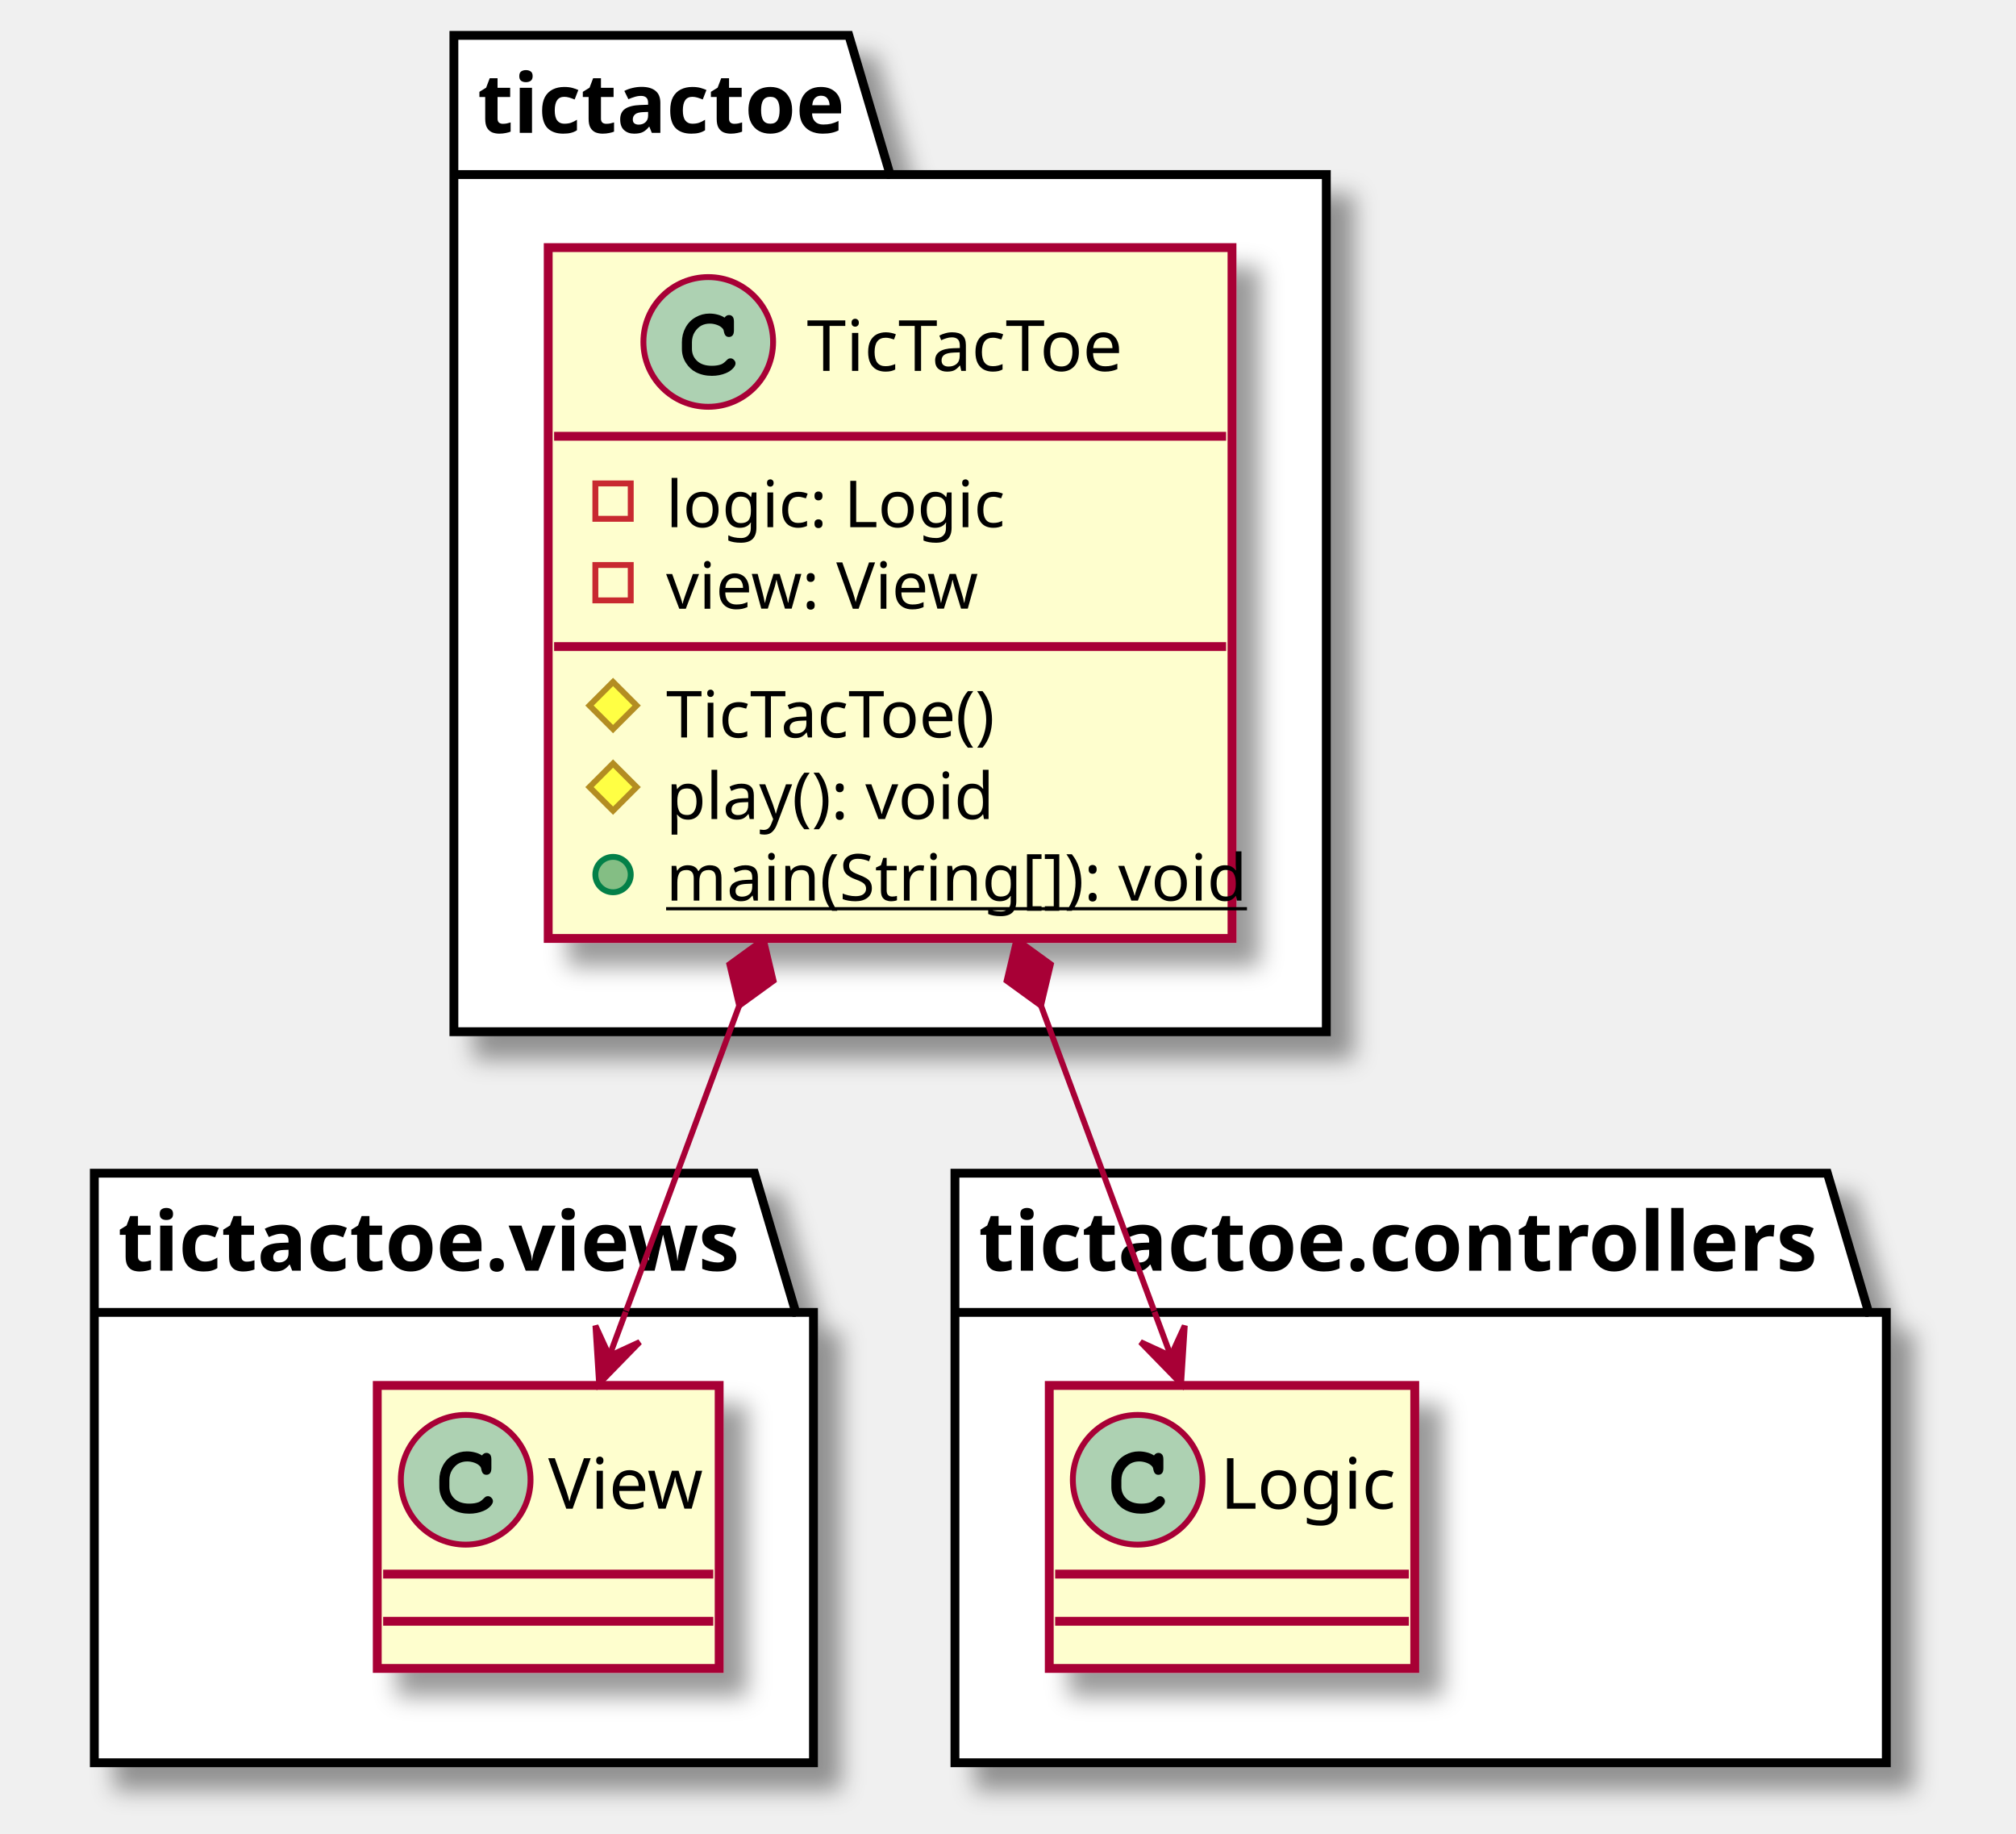
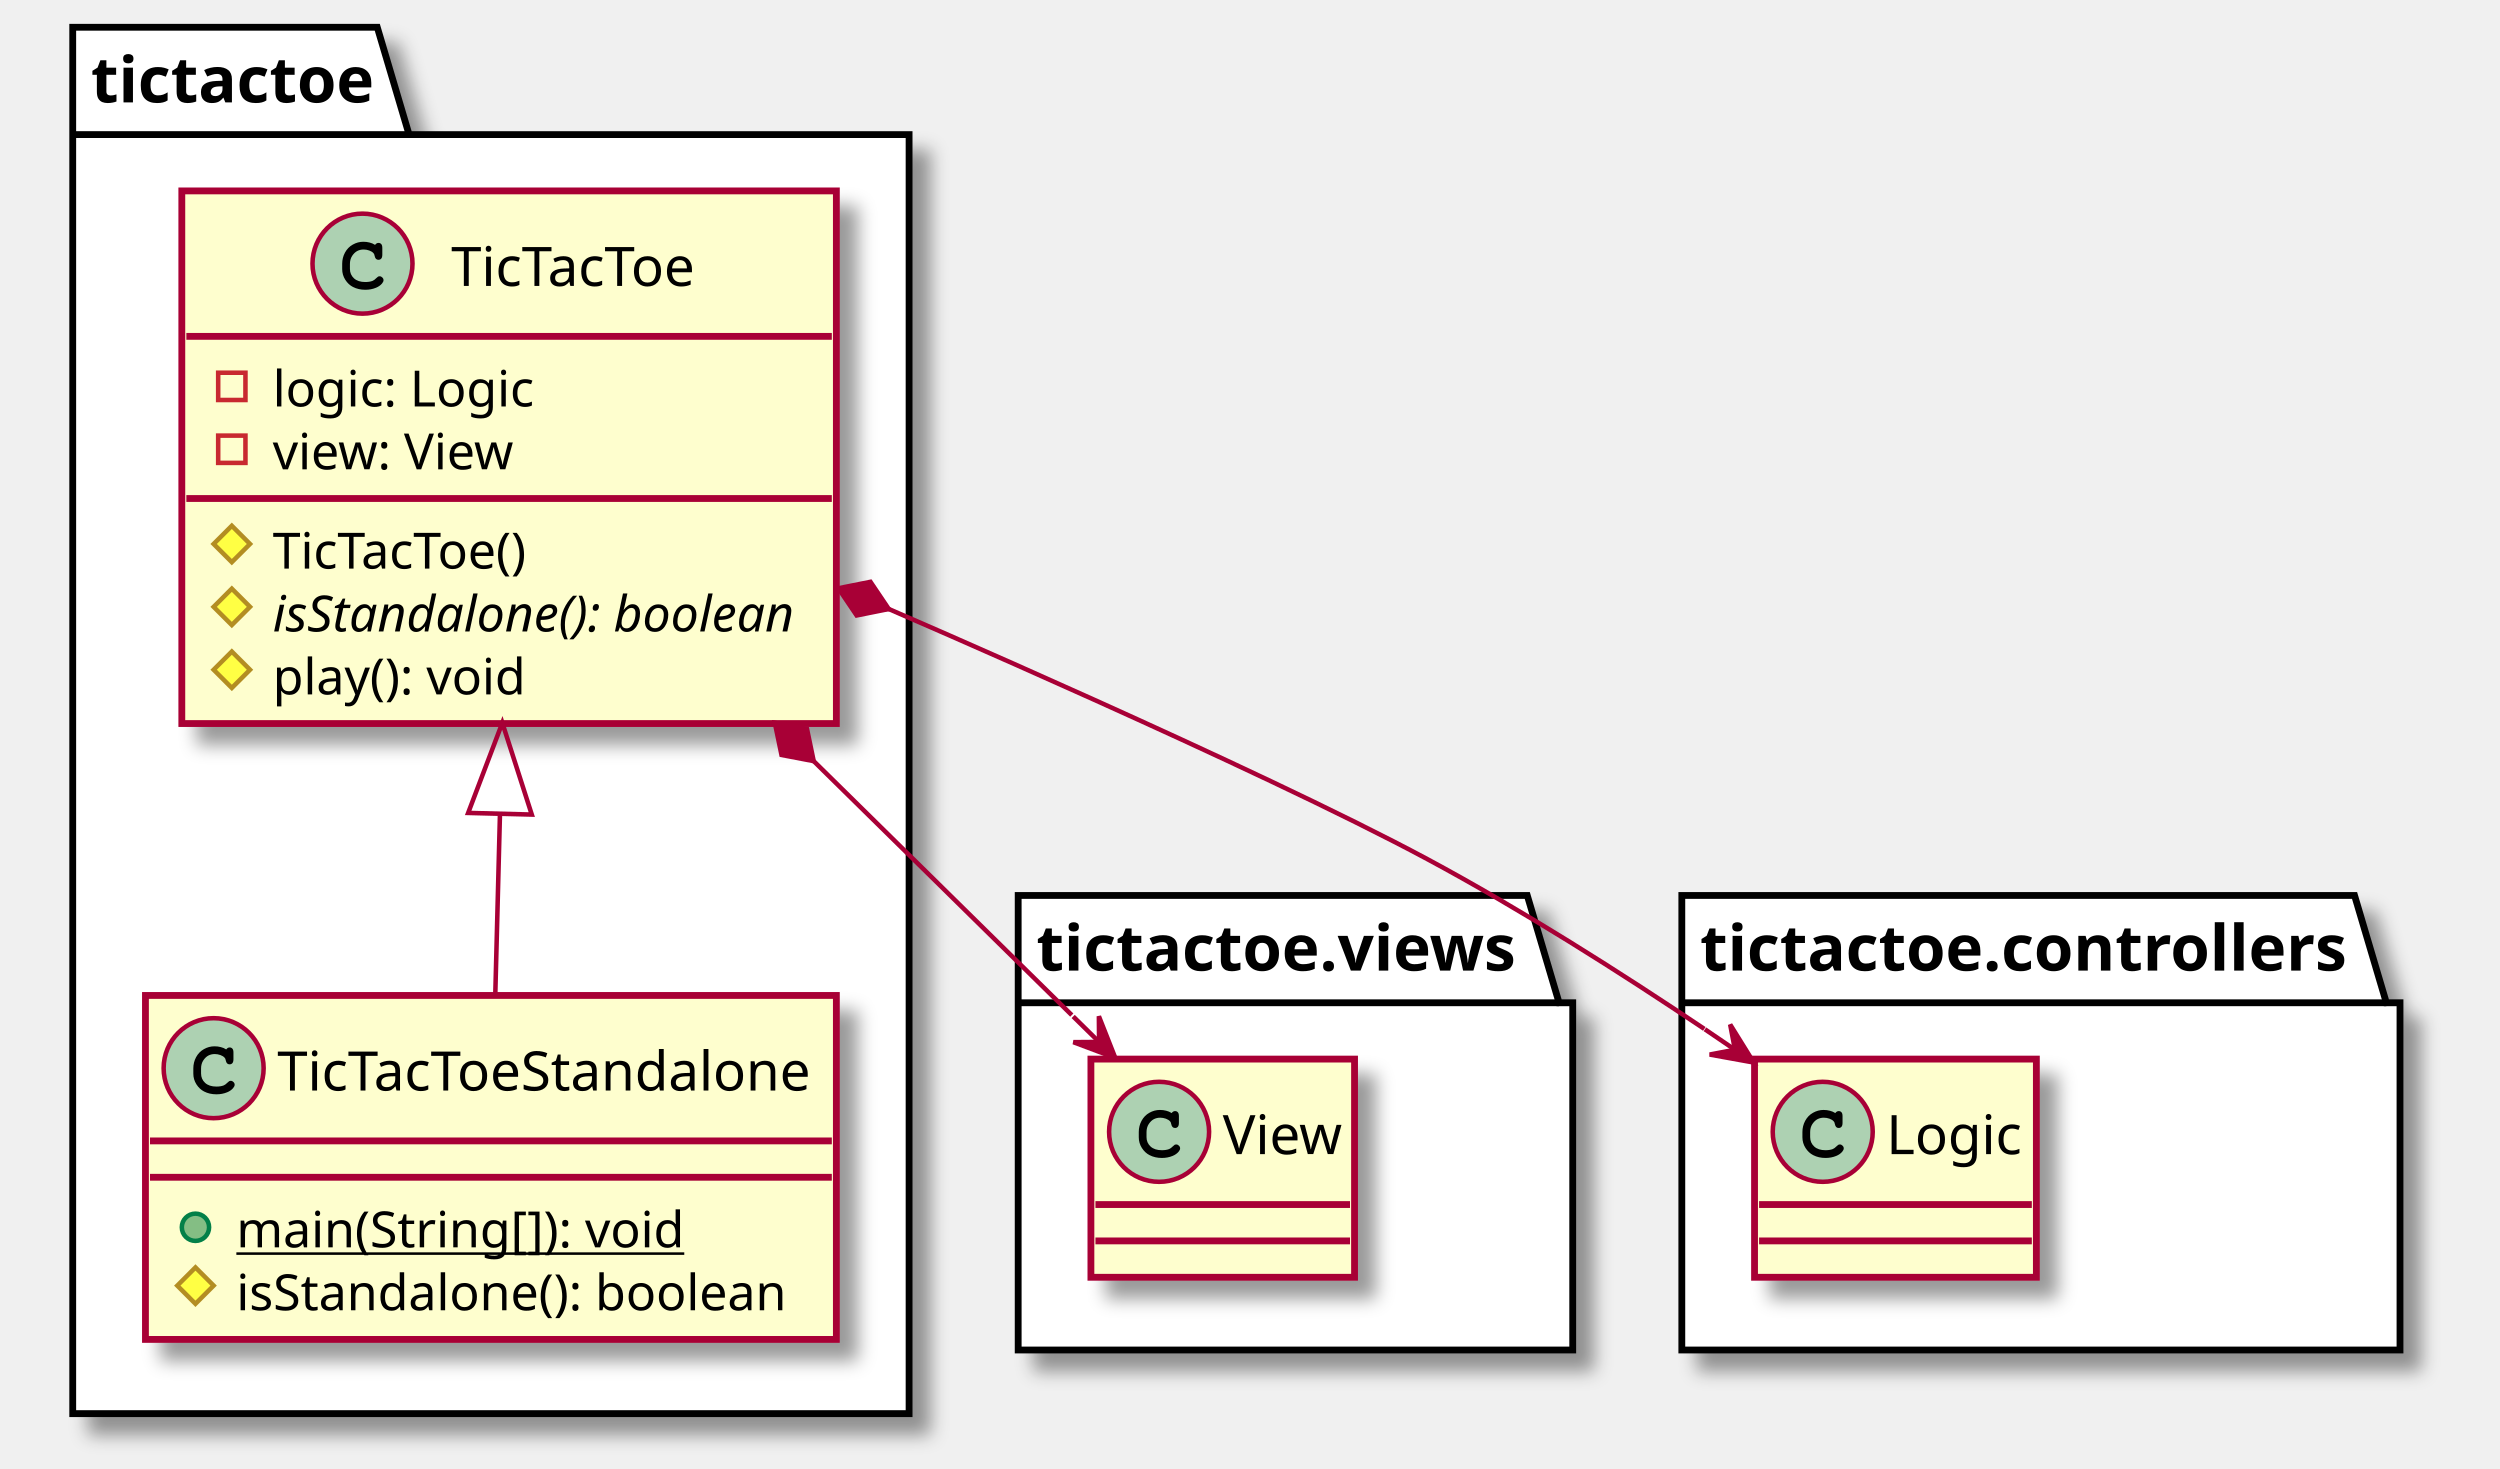
- <svg xmlns="http://www.w3.org/2000/svg" contentScriptType="application/ecmascript" contentStyleType="text/css" height="311px" preserveAspectRatio="none" style="width:342px;height:311px;" version="1.1" viewBox="0 0 342 311" width="342px" zoomAndPan="magnify">
+ <svg xmlns="http://www.w3.org/2000/svg" contentScriptType="application/ecmascript" contentStyleType="text/css" height="323px" preserveAspectRatio="none" style="width:550px;height:323px;" version="1.1" viewBox="0 0 550 323" width="550px" zoomAndPan="magnify">
  <defs>
-     <filter height="300%" id="f88ymx0oz189" width="300%" x="-1" y="-1">
+     <filter height="300%" id="f1tcg75b0vpll9" width="300%" x="-1" y="-1">
      <feGaussianBlur result="blurOut" stdDeviation="2.0" />
      <feColorMatrix in="blurOut" result="blurOut2" type="matrix" values="0 0 0 0 0 0 0 0 0 0 0 0 0 0 0 0 0 0 .4 0" />
      <feOffset dx="4.0" dy="4.0" in="blurOut2" result="blurOut3" />
      <feBlend in="SourceGraphic" in2="blurOut3" mode="normal" />
    </filter>
  </defs>
  <g>
-     <polygon fill="#FFFFFF" filter="url(#f88ymx0oz189)" points="77,6,144,6,151,29.609,225,29.609,225,175,77,175,77,6" style="stroke: #000000; stroke-width: 1.5;" />
-     <line style="stroke: #000000; stroke-width: 1.5;" x1="77" x2="151" y1="29.609" y2="29.609" />
-     <text fill="#000000" font-family="sans-serif" font-size="14" font-weight="bold" lengthAdjust="spacingAndGlyphs" textLength="61" x="81" y="22.533">tictactoe</text>
-     <polygon fill="#FFFFFF" filter="url(#f88ymx0oz189)" points="16,199,128,199,135,222.609,138,222.609,138,299,16,299,16,199" style="stroke: #000000; stroke-width: 1.5;" />
-     <line style="stroke: #000000; stroke-width: 1.5;" x1="16" x2="135" y1="222.609" y2="222.609" />
-     <text fill="#000000" font-family="sans-serif" font-size="14" font-weight="bold" lengthAdjust="spacingAndGlyphs" textLength="106" x="20" y="215.533">tictactoe.views</text>
-     <polygon fill="#FFFFFF" filter="url(#f88ymx0oz189)" points="162,199,310,199,317,222.609,320,222.609,320,299,162,299,162,199" style="stroke: #000000; stroke-width: 1.5;" />
-     <line style="stroke: #000000; stroke-width: 1.5;" x1="162" x2="317" y1="222.609" y2="222.609" />
-     <text fill="#000000" font-family="sans-serif" font-size="14" font-weight="bold" lengthAdjust="spacingAndGlyphs" textLength="142" x="166" y="215.533">tictactoe.controllers</text>
-     <rect fill="#FEFECE" filter="url(#f88ymx0oz189)" height="117.18" id="tictactoe.TicTacToe" style="stroke: #A80036; stroke-width: 1.5;" width="116" x="93" y="42" />
-     <ellipse cx="120.15" cy="58" fill="#ADD1B2" rx="11" ry="11" style="stroke: #A80036; stroke-width: 1.0;" />
-     <path d="M122.916,53.875 Q123.072,53.656 123.259,53.547 Q123.447,53.438 123.666,53.438 Q124.041,53.438 124.275,53.703 Q124.509,53.953 124.509,54.562 L124.509,56.016 Q124.509,56.625 124.275,56.891 Q124.041,57.156 123.666,57.156 Q123.322,57.156 123.119,56.953 Q122.916,56.766 122.806,56.25 Q122.759,55.891 122.572,55.703 Q122.244,55.328 121.634,55.109 Q121.025,54.891 120.4,54.891 Q119.634,54.891 118.994,55.219 Q118.369,55.547 117.869,56.297 Q117.384,57.047 117.384,58.078 L117.384,59.172 Q117.384,60.406 118.275,61.234 Q119.166,62.047 120.759,62.047 Q121.697,62.047 122.353,61.797 Q122.744,61.641 123.166,61.203 Q123.431,60.938 123.572,60.859 Q123.728,60.781 123.931,60.781 Q124.259,60.781 124.509,61.047 Q124.775,61.297 124.775,61.641 Q124.775,61.984 124.431,62.391 Q123.931,62.969 123.134,63.297 Q122.056,63.75 120.759,63.75 Q119.244,63.75 118.041,63.125 Q117.056,62.625 116.369,61.562 Q115.681,60.484 115.681,59.203 L115.681,58.047 Q115.681,56.719 116.291,55.578 Q116.916,54.422 118.009,53.812 Q119.103,53.188 120.338,53.188 Q121.072,53.188 121.713,53.359 Q122.369,53.516 122.916,53.875 Z " />
-     <text fill="#000000" font-family="sans-serif" font-size="12" lengthAdjust="spacingAndGlyphs" textLength="57" x="136.85" y="62.91">TicTacToe</text>
-     <line style="stroke: #A80036; stroke-width: 1.5;" x1="94" x2="208" y1="74" y2="74" />
-     <rect fill="none" height="6" style="stroke: #C82930; stroke-width: 1.0;" width="6" x="101" y="82" />
-     <text fill="#000000" font-family="sans-serif" font-size="11" lengthAdjust="spacingAndGlyphs" textLength="54" x="113" y="89.419">logic: Logic</text>
-     <rect fill="none" height="6" style="stroke: #C82930; stroke-width: 1.0;" width="6" x="101" y="95.836" />
-     <text fill="#000000" font-family="sans-serif" font-size="11" lengthAdjust="spacingAndGlyphs" textLength="56" x="113" y="103.255">view: View</text>
-     <line style="stroke: #A80036; stroke-width: 1.5;" x1="94" x2="208" y1="109.672" y2="109.672" />
-     <polygon fill="#FFFF44" points="104,115.672,108,119.672,104,123.672,100,119.672" style="stroke: #B38D22; stroke-width: 1.0;" />
-     <text fill="#000000" font-family="sans-serif" font-size="11" lengthAdjust="spacingAndGlyphs" textLength="58" x="113" y="125.091">TicTacToe()</text>
-     <polygon fill="#FFFF44" points="104,129.508,108,133.508,104,137.508,100,133.508" style="stroke: #B38D22; stroke-width: 1.0;" />
-     <text fill="#000000" font-family="sans-serif" font-size="11" lengthAdjust="spacingAndGlyphs" textLength="54" x="113" y="138.927">play(): void</text>
-     <ellipse cx="104" cy="148.344" fill="#84BE84" rx="3" ry="3" style="stroke: #038048; stroke-width: 1.0;" />
-     <text fill="#000000" font-family="sans-serif" font-size="11" lengthAdjust="spacingAndGlyphs" text-decoration="underline" textLength="90" x="113" y="152.763">main(String[]): void</text>
-     <rect fill="#FEFECE" filter="url(#f88ymx0oz189)" height="48" id="tictactoe.views.View" style="stroke: #A80036; stroke-width: 1.5;" width="58" x="64" y="235" />
-     <ellipse cx="79" cy="251" fill="#ADD1B2" rx="11" ry="11" style="stroke: #A80036; stroke-width: 1.0;" />
-     <path d="M81.766,246.875 Q81.922,246.656 82.109,246.547 Q82.297,246.438 82.516,246.438 Q82.891,246.438 83.125,246.703 Q83.359,246.953 83.359,247.562 L83.359,249.016 Q83.359,249.625 83.125,249.891 Q82.891,250.156 82.516,250.156 Q82.172,250.156 81.969,249.953 Q81.766,249.766 81.656,249.25 Q81.609,248.891 81.422,248.703 Q81.094,248.328 80.484,248.109 Q79.875,247.891 79.25,247.891 Q78.484,247.891 77.844,248.219 Q77.219,248.547 76.719,249.297 Q76.234,250.047 76.234,251.078 L76.234,252.172 Q76.234,253.406 77.125,254.234 Q78.016,255.047 79.609,255.047 Q80.547,255.047 81.203,254.797 Q81.594,254.641 82.016,254.203 Q82.281,253.938 82.422,253.859 Q82.578,253.781 82.781,253.781 Q83.109,253.781 83.359,254.047 Q83.625,254.297 83.625,254.641 Q83.625,254.984 83.281,255.391 Q82.781,255.969 81.984,256.297 Q80.906,256.75 79.609,256.75 Q78.094,256.75 76.891,256.125 Q75.906,255.625 75.219,254.562 Q74.531,253.484 74.531,252.203 L74.531,251.047 Q74.531,249.719 75.141,248.578 Q75.766,247.422 76.859,246.812 Q77.953,246.188 79.188,246.188 Q79.922,246.188 80.562,246.359 Q81.219,246.516 81.766,246.875 Z " />
-     <text fill="#000000" font-family="sans-serif" font-size="12" lengthAdjust="spacingAndGlyphs" textLength="26" x="93" y="255.91">View</text>
-     <line style="stroke: #A80036; stroke-width: 1.5;" x1="65" x2="121" y1="267" y2="267" />
-     <line style="stroke: #A80036; stroke-width: 1.5;" x1="65" x2="121" y1="275" y2="275" />
-     <rect fill="#FEFECE" filter="url(#f88ymx0oz189)" height="48" id="tictactoe.controllers.Logic" style="stroke: #A80036; stroke-width: 1.5;" width="62" x="178" y="235" />
-     <ellipse cx="193" cy="251" fill="#ADD1B2" rx="11" ry="11" style="stroke: #A80036; stroke-width: 1.0;" />
-     <path d="M195.766,246.875 Q195.922,246.656 196.109,246.547 Q196.297,246.438 196.516,246.438 Q196.891,246.438 197.125,246.703 Q197.359,246.953 197.359,247.562 L197.359,249.016 Q197.359,249.625 197.125,249.891 Q196.891,250.156 196.516,250.156 Q196.172,250.156 195.969,249.953 Q195.766,249.766 195.656,249.25 Q195.609,248.891 195.422,248.703 Q195.094,248.328 194.484,248.109 Q193.875,247.891 193.25,247.891 Q192.484,247.891 191.844,248.219 Q191.219,248.547 190.719,249.297 Q190.234,250.047 190.234,251.078 L190.234,252.172 Q190.234,253.406 191.125,254.234 Q192.016,255.047 193.609,255.047 Q194.547,255.047 195.203,254.797 Q195.594,254.641 196.016,254.203 Q196.281,253.938 196.422,253.859 Q196.578,253.781 196.781,253.781 Q197.109,253.781 197.359,254.047 Q197.625,254.297 197.625,254.641 Q197.625,254.984 197.281,255.391 Q196.781,255.969 195.984,256.297 Q194.906,256.75 193.609,256.75 Q192.094,256.75 190.891,256.125 Q189.906,255.625 189.219,254.562 Q188.531,253.484 188.531,252.203 L188.531,251.047 Q188.531,249.719 189.141,248.578 Q189.766,247.422 190.859,246.812 Q191.953,246.188 193.188,246.188 Q193.922,246.188 194.562,246.359 Q195.219,246.516 195.766,246.875 Z " />
-     <text fill="#000000" font-family="sans-serif" font-size="12" lengthAdjust="spacingAndGlyphs" textLength="30" x="207" y="255.91">Logic</text>
-     <line style="stroke: #A80036; stroke-width: 1.5;" x1="179" x2="239" y1="267" y2="267" />
-     <line style="stroke: #A80036; stroke-width: 1.5;" x1="179" x2="239" y1="275" y2="275" />
-     <path d="M125.398,170.582 C125.398,170.582 111.782,207.321 106.212,222.352 " fill="none" id="tictactoe.TicTacToe-tictactoe.views.View" style="stroke: #A80036; stroke-width: 1.0;" />
-     <polygon fill="#A80036" points="101.637,234.695,108.515,227.645,103.375,230.006,101.014,224.865,101.637,234.695" style="stroke: #A80036; stroke-width: 1.0;" />
-     <line style="stroke: #A80036; stroke-width: 1.0;" x1="103.375" x2="106.154" y1="230.006" y2="222.505" />
-     <polygon fill="#A80036" points="129.568,159.33,123.732,163.566,125.398,170.582,131.234,166.346,129.568,159.33" style="stroke: #A80036; stroke-width: 1.0;" />
-     <path d="M176.602,170.582 C176.602,170.582 190.218,207.321 195.788,222.352 " fill="none" id="tictactoe.TicTacToe-tictactoe.controllers.Logic" style="stroke: #A80036; stroke-width: 1.0;" />
-     <polygon fill="#A80036" points="200.363,234.695,200.986,224.865,198.625,230.006,193.485,227.645,200.363,234.695" style="stroke: #A80036; stroke-width: 1.0;" />
-     <line style="stroke: #A80036; stroke-width: 1.0;" x1="198.625" x2="195.845" y1="230.006" y2="222.505" />
-     <polygon fill="#A80036" points="172.432,159.33,170.766,166.346,176.602,170.582,178.268,163.566,172.432,159.33" style="stroke: #A80036; stroke-width: 1.0;" />
+     <polygon fill="#FFFFFF" filter="url(#f1tcg75b0vpll9)" points="16,6,83,6,90,29.609,200,29.609,200,311,16,311,16,6" style="stroke: #000000; stroke-width: 1.5;" />
+     <line style="stroke: #000000; stroke-width: 1.5;" x1="16" x2="90" y1="29.609" y2="29.609" />
+     <text fill="#000000" font-family="sans-serif" font-size="14" font-weight="bold" lengthAdjust="spacingAndGlyphs" textLength="61" x="20" y="22.533">tictactoe</text>
+     <polygon fill="#FFFFFF" filter="url(#f1tcg75b0vpll9)" points="224,197,336,197,343,220.609,346,220.609,346,297,224,297,224,197" style="stroke: #000000; stroke-width: 1.5;" />
+     <line style="stroke: #000000; stroke-width: 1.5;" x1="224" x2="343" y1="220.609" y2="220.609" />
+     <text fill="#000000" font-family="sans-serif" font-size="14" font-weight="bold" lengthAdjust="spacingAndGlyphs" textLength="106" x="228" y="213.533">tictactoe.views</text>
+     <polygon fill="#FFFFFF" filter="url(#f1tcg75b0vpll9)" points="370,197,518,197,525,220.609,528,220.609,528,297,370,297,370,197" style="stroke: #000000; stroke-width: 1.5;" />
+     <line style="stroke: #000000; stroke-width: 1.5;" x1="370" x2="525" y1="220.609" y2="220.609" />
+     <text fill="#000000" font-family="sans-serif" font-size="14" font-weight="bold" lengthAdjust="spacingAndGlyphs" textLength="142" x="374" y="213.533">tictactoe.controllers</text>
+     <rect fill="#FEFECE" filter="url(#f1tcg75b0vpll9)" height="117.18" id="tictactoe.TicTacToe" style="stroke: #A80036; stroke-width: 1.5;" width="144" x="40" y="42" />
+     <ellipse cx="79.75" cy="58" fill="#ADD1B2" rx="11" ry="11" style="stroke: #A80036; stroke-width: 1.0;" />
+     <path d="M82.516,53.875 Q82.672,53.656 82.859,53.547 Q83.047,53.438 83.266,53.438 Q83.641,53.438 83.875,53.703 Q84.109,53.953 84.109,54.562 L84.109,56.016 Q84.109,56.625 83.875,56.891 Q83.641,57.156 83.266,57.156 Q82.922,57.156 82.719,56.953 Q82.516,56.766 82.406,56.25 Q82.359,55.891 82.172,55.703 Q81.844,55.328 81.234,55.109 Q80.625,54.891 80,54.891 Q79.234,54.891 78.594,55.219 Q77.969,55.547 77.469,56.297 Q76.984,57.047 76.984,58.078 L76.984,59.172 Q76.984,60.406 77.875,61.234 Q78.766,62.047 80.359,62.047 Q81.297,62.047 81.953,61.797 Q82.344,61.641 82.766,61.203 Q83.031,60.938 83.172,60.859 Q83.328,60.781 83.531,60.781 Q83.859,60.781 84.109,61.047 Q84.375,61.297 84.375,61.641 Q84.375,61.984 84.031,62.391 Q83.531,62.969 82.734,63.297 Q81.656,63.75 80.359,63.75 Q78.844,63.75 77.641,63.125 Q76.656,62.625 75.969,61.562 Q75.281,60.484 75.281,59.203 L75.281,58.047 Q75.281,56.719 75.891,55.578 Q76.516,54.422 77.609,53.812 Q78.703,53.188 79.938,53.188 Q80.672,53.188 81.312,53.359 Q81.969,53.516 82.516,53.875 Z " />
+     <text fill="#000000" font-family="sans-serif" font-size="12" lengthAdjust="spacingAndGlyphs" textLength="57" x="99.25" y="62.91">TicTacToe</text>
+     <line style="stroke: #A80036; stroke-width: 1.5;" x1="41" x2="183" y1="74" y2="74" />
+     <rect fill="none" height="6" style="stroke: #C82930; stroke-width: 1.0;" width="6" x="48" y="82" />
+     <text fill="#000000" font-family="sans-serif" font-size="11" lengthAdjust="spacingAndGlyphs" textLength="54" x="60" y="89.419">logic: Logic</text>
+     <rect fill="none" height="6" style="stroke: #C82930; stroke-width: 1.0;" width="6" x="48" y="95.836" />
+     <text fill="#000000" font-family="sans-serif" font-size="11" lengthAdjust="spacingAndGlyphs" textLength="56" x="60" y="103.255">view: View</text>
+     <line style="stroke: #A80036; stroke-width: 1.5;" x1="41" x2="183" y1="109.672" y2="109.672" />
+     <polygon fill="#FFFF44" points="51,115.672,55,119.672,51,123.672,47,119.672" style="stroke: #B38D22; stroke-width: 1.0;" />
+     <text fill="#000000" font-family="sans-serif" font-size="11" lengthAdjust="spacingAndGlyphs" textLength="58" x="60" y="125.091">TicTacToe()</text>
+     <polygon fill="#FFFF44" points="51,129.508,55,133.508,51,137.508,47,133.508" style="stroke: #B38D22; stroke-width: 1.0;" />
+     <text fill="#000000" font-family="sans-serif" font-size="11" font-style="italic" lengthAdjust="spacingAndGlyphs" textLength="118" x="60" y="138.927">isStandalone(): boolean</text>
+     <polygon fill="#FFFF44" points="51,143.344,55,147.344,51,151.344,47,147.344" style="stroke: #B38D22; stroke-width: 1.0;" />
+     <text fill="#000000" font-family="sans-serif" font-size="11" lengthAdjust="spacingAndGlyphs" textLength="54" x="60" y="152.763">play(): void</text>
+     <rect fill="#FEFECE" filter="url(#f1tcg75b0vpll9)" height="75.672" id="tictactoe.TicTacToeStandalone" style="stroke: #A80036; stroke-width: 1.5;" width="152" x="32" y="219" />
+     <ellipse cx="47" cy="235" fill="#ADD1B2" rx="11" ry="11" style="stroke: #A80036; stroke-width: 1.0;" />
+     <path d="M49.766,230.875 Q49.922,230.656 50.109,230.547 Q50.297,230.438 50.516,230.438 Q50.891,230.438 51.125,230.703 Q51.359,230.953 51.359,231.562 L51.359,233.016 Q51.359,233.625 51.125,233.891 Q50.891,234.156 50.516,234.156 Q50.172,234.156 49.969,233.953 Q49.766,233.766 49.656,233.25 Q49.609,232.891 49.422,232.703 Q49.094,232.328 48.484,232.109 Q47.875,231.891 47.25,231.891 Q46.484,231.891 45.844,232.219 Q45.219,232.547 44.719,233.297 Q44.234,234.047 44.234,235.078 L44.234,236.172 Q44.234,237.406 45.125,238.234 Q46.016,239.047 47.609,239.047 Q48.547,239.047 49.203,238.797 Q49.594,238.641 50.016,238.203 Q50.281,237.938 50.422,237.859 Q50.578,237.781 50.781,237.781 Q51.109,237.781 51.359,238.047 Q51.625,238.297 51.625,238.641 Q51.625,238.984 51.281,239.391 Q50.781,239.969 49.984,240.297 Q48.906,240.75 47.609,240.75 Q46.094,240.75 44.891,240.125 Q43.906,239.625 43.219,238.562 Q42.531,237.484 42.531,236.203 L42.531,235.047 Q42.531,233.719 43.141,232.578 Q43.766,231.422 44.859,230.812 Q45.953,230.188 47.188,230.188 Q47.922,230.188 48.562,230.359 Q49.219,230.516 49.766,230.875 Z " />
+     <text fill="#000000" font-family="sans-serif" font-size="12" lengthAdjust="spacingAndGlyphs" textLength="120" x="61" y="239.91">TicTacToeStandalone</text>
+     <line style="stroke: #A80036; stroke-width: 1.5;" x1="33" x2="183" y1="251" y2="251" />
+     <line style="stroke: #A80036; stroke-width: 1.5;" x1="33" x2="183" y1="259" y2="259" />
+     <ellipse cx="43" cy="270" fill="#84BE84" rx="3" ry="3" style="stroke: #038048; stroke-width: 1.0;" />
+     <text fill="#000000" font-family="sans-serif" font-size="11" lengthAdjust="spacingAndGlyphs" text-decoration="underline" textLength="90" x="52" y="274.419">main(String[]): void</text>
+     <polygon fill="#FFFF44" points="43,278.836,47,282.836,43,286.836,39,282.836" style="stroke: #B38D22; stroke-width: 1.0;" />
+     <text fill="#000000" font-family="sans-serif" font-size="11" lengthAdjust="spacingAndGlyphs" textLength="114" x="52" y="288.255">isStandalone(): boolean</text>
+     <rect fill="#FEFECE" filter="url(#f1tcg75b0vpll9)" height="48" id="tictactoe.views.View" style="stroke: #A80036; stroke-width: 1.5;" width="58" x="240" y="233" />
+     <ellipse cx="255" cy="249" fill="#ADD1B2" rx="11" ry="11" style="stroke: #A80036; stroke-width: 1.0;" />
+     <path d="M257.766,244.875 Q257.922,244.656 258.109,244.547 Q258.297,244.438 258.516,244.438 Q258.891,244.438 259.125,244.703 Q259.359,244.953 259.359,245.562 L259.359,247.016 Q259.359,247.625 259.125,247.891 Q258.891,248.156 258.516,248.156 Q258.172,248.156 257.969,247.953 Q257.766,247.766 257.656,247.25 Q257.609,246.891 257.422,246.703 Q257.094,246.328 256.484,246.109 Q255.875,245.891 255.25,245.891 Q254.484,245.891 253.844,246.219 Q253.219,246.547 252.719,247.297 Q252.234,248.047 252.234,249.078 L252.234,250.172 Q252.234,251.406 253.125,252.234 Q254.016,253.047 255.609,253.047 Q256.547,253.047 257.203,252.797 Q257.594,252.641 258.016,252.203 Q258.281,251.938 258.422,251.859 Q258.578,251.781 258.781,251.781 Q259.109,251.781 259.359,252.047 Q259.625,252.297 259.625,252.641 Q259.625,252.984 259.281,253.391 Q258.781,253.969 257.984,254.297 Q256.906,254.75 255.609,254.75 Q254.094,254.75 252.891,254.125 Q251.906,253.625 251.219,252.562 Q250.531,251.484 250.531,250.203 L250.531,249.047 Q250.531,247.719 251.141,246.578 Q251.766,245.422 252.859,244.812 Q253.953,244.188 255.188,244.188 Q255.922,244.188 256.562,244.359 Q257.219,244.516 257.766,244.875 Z " />
+     <text fill="#000000" font-family="sans-serif" font-size="12" lengthAdjust="spacingAndGlyphs" textLength="26" x="269" y="253.91">View</text>
+     <line style="stroke: #A80036; stroke-width: 1.5;" x1="241" x2="297" y1="265" y2="265" />
+     <line style="stroke: #A80036; stroke-width: 1.5;" x1="241" x2="297" y1="273" y2="273" />
+     <rect fill="#FEFECE" filter="url(#f1tcg75b0vpll9)" height="48" id="tictactoe.controllers.Logic" style="stroke: #A80036; stroke-width: 1.5;" width="62" x="386" y="233" />
+     <ellipse cx="401" cy="249" fill="#ADD1B2" rx="11" ry="11" style="stroke: #A80036; stroke-width: 1.0;" />
+     <path d="M403.766,244.875 Q403.922,244.656 404.109,244.547 Q404.297,244.438 404.516,244.438 Q404.891,244.438 405.125,244.703 Q405.359,244.953 405.359,245.562 L405.359,247.016 Q405.359,247.625 405.125,247.891 Q404.891,248.156 404.516,248.156 Q404.172,248.156 403.969,247.953 Q403.766,247.766 403.656,247.25 Q403.609,246.891 403.422,246.703 Q403.094,246.328 402.484,246.109 Q401.875,245.891 401.25,245.891 Q400.484,245.891 399.844,246.219 Q399.219,246.547 398.719,247.297 Q398.234,248.047 398.234,249.078 L398.234,250.172 Q398.234,251.406 399.125,252.234 Q400.016,253.047 401.609,253.047 Q402.547,253.047 403.203,252.797 Q403.594,252.641 404.016,252.203 Q404.281,251.938 404.422,251.859 Q404.578,251.781 404.781,251.781 Q405.109,251.781 405.359,252.047 Q405.625,252.297 405.625,252.641 Q405.625,252.984 405.281,253.391 Q404.781,253.969 403.984,254.297 Q402.906,254.75 401.609,254.75 Q400.094,254.75 398.891,254.125 Q397.906,253.625 397.219,252.562 Q396.531,251.484 396.531,250.203 L396.531,249.047 Q396.531,247.719 397.141,246.578 Q397.766,245.422 398.859,244.812 Q399.953,244.188 401.188,244.188 Q401.922,244.188 402.562,244.359 Q403.219,244.516 403.766,244.875 Z " />
+     <text fill="#000000" font-family="sans-serif" font-size="12" lengthAdjust="spacingAndGlyphs" textLength="30" x="415" y="253.91">Logic</text>
+     <line style="stroke: #A80036; stroke-width: 1.5;" x1="387" x2="447" y1="265" y2="265" />
+     <line style="stroke: #A80036; stroke-width: 1.5;" x1="387" x2="447" y1="273" y2="273" />
+     <path d="M179.015,167.446 C179.015,167.446 219.539,207.326 235.794,223.322 " fill="none" id="tictactoe.TicTacToe-tictactoe.views.View" style="stroke: #A80036; stroke-width: 1.0;" />
+     <polygon fill="#A80036" points="245.363,232.739,241.754,223.575,241.799,229.232,236.143,229.277,245.363,232.739" style="stroke: #A80036; stroke-width: 1.0;" />
+     <line style="stroke: #A80036; stroke-width: 1.0;" x1="241.799" x2="236.096" y1="229.232" y2="223.621" />
+     <polygon fill="#A80036" points="170.461,159.03,171.932,166.089,179.015,167.446,177.543,160.387,170.461,159.03" style="stroke: #A80036; stroke-width: 1.0;" />
+     <path d="M195.529,133.982 C195.529,133.982 276.488,168.859 314,189 C334.7,200.114 356.654,214.067 374.951,226.359 " fill="none" id="tictactoe.TicTacToe-tictactoe.controllers.Logic" style="stroke: #A80036; stroke-width: 1.0;" />
+     <polygon fill="#A80036" points="385.828,233.757,380.636,225.387,381.694,230.945,376.137,232.002,385.828,233.757" style="stroke: #A80036; stroke-width: 1.0;" />
+     <line style="stroke: #A80036; stroke-width: 1.0;" x1="381.694" x2="375.079" y1="230.945" y2="226.445" />
+     <polygon fill="#A80036" points="184.43,129.419,188.458,135.4,195.529,133.982,191.5,128.001,184.43,129.419" style="stroke: #A80036; stroke-width: 1.0;" />
+     <path d="M109.993,179.024 C109.636,192.804 109.28,206.572 108.969,218.575 " fill="none" id="tictactoe.TicTacToe&lt;-tictactoe.TicTacToeStandalone" style="stroke: #A80036; stroke-width: 1.0;" />
+     <polygon fill="none" points="102.995,178.842,110.511,159.03,116.99,179.205,102.995,178.842" style="stroke: #A80036; stroke-width: 1.0;" />
  </g>
</svg>
